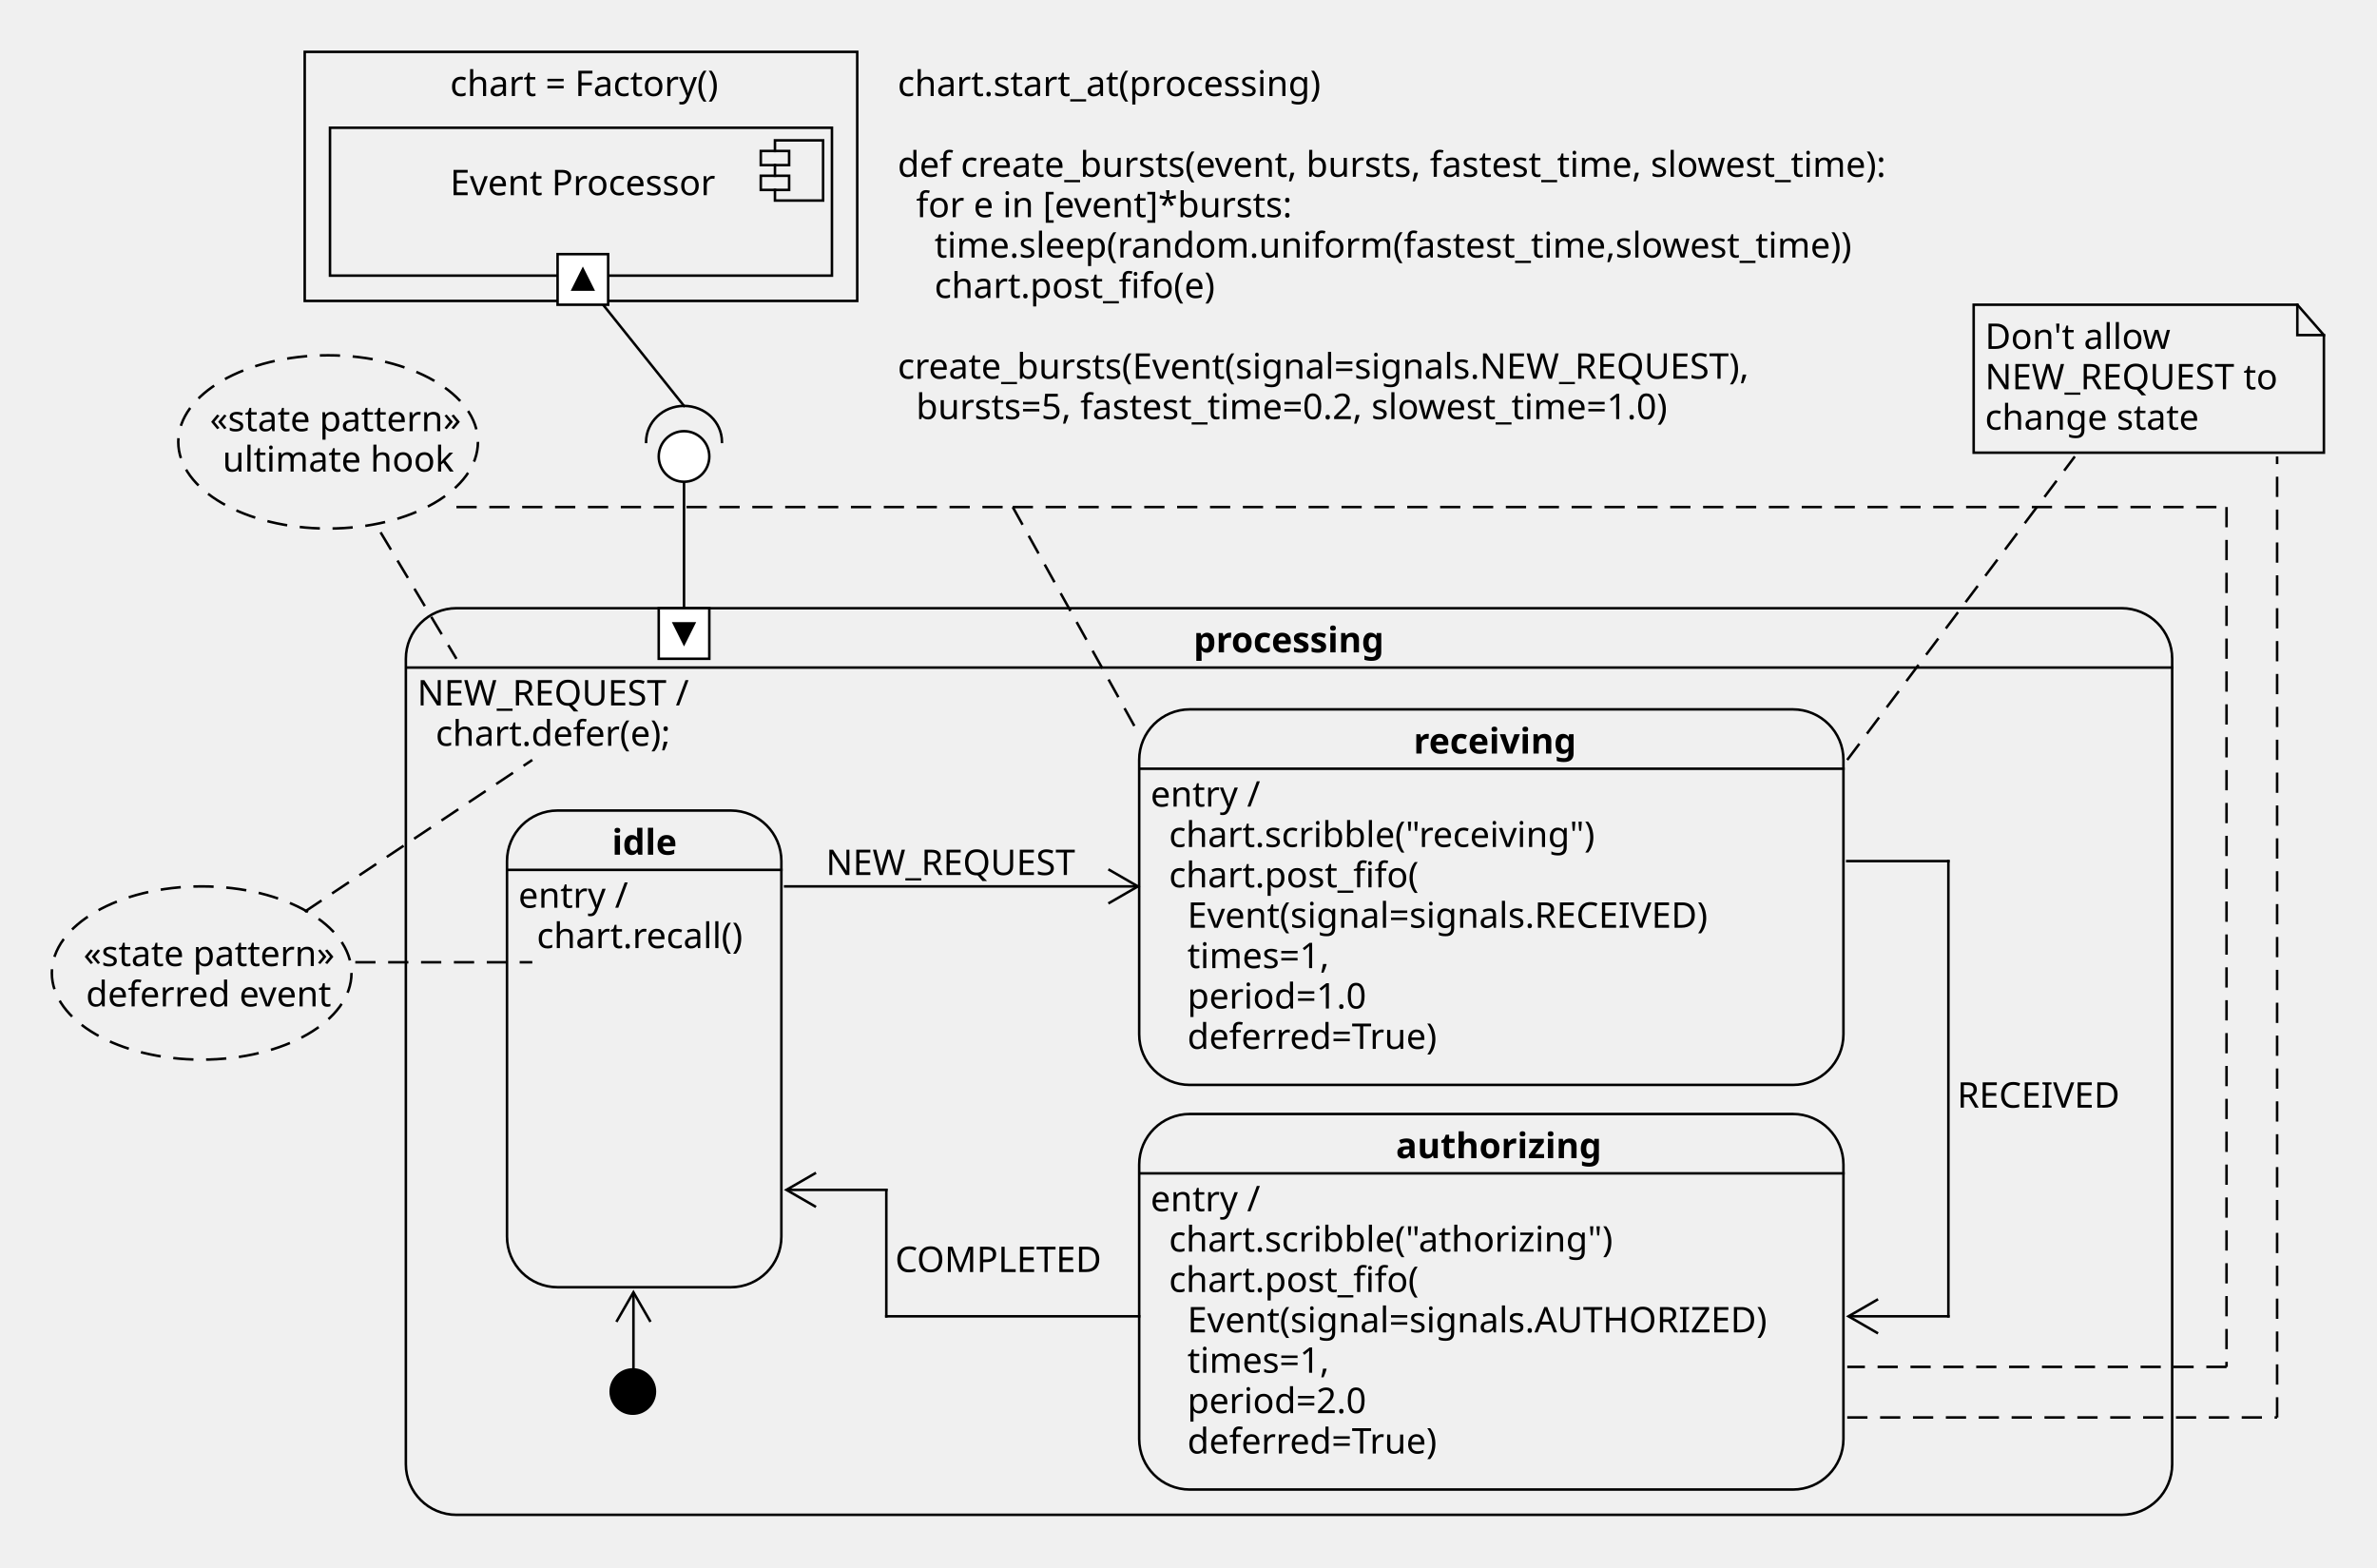
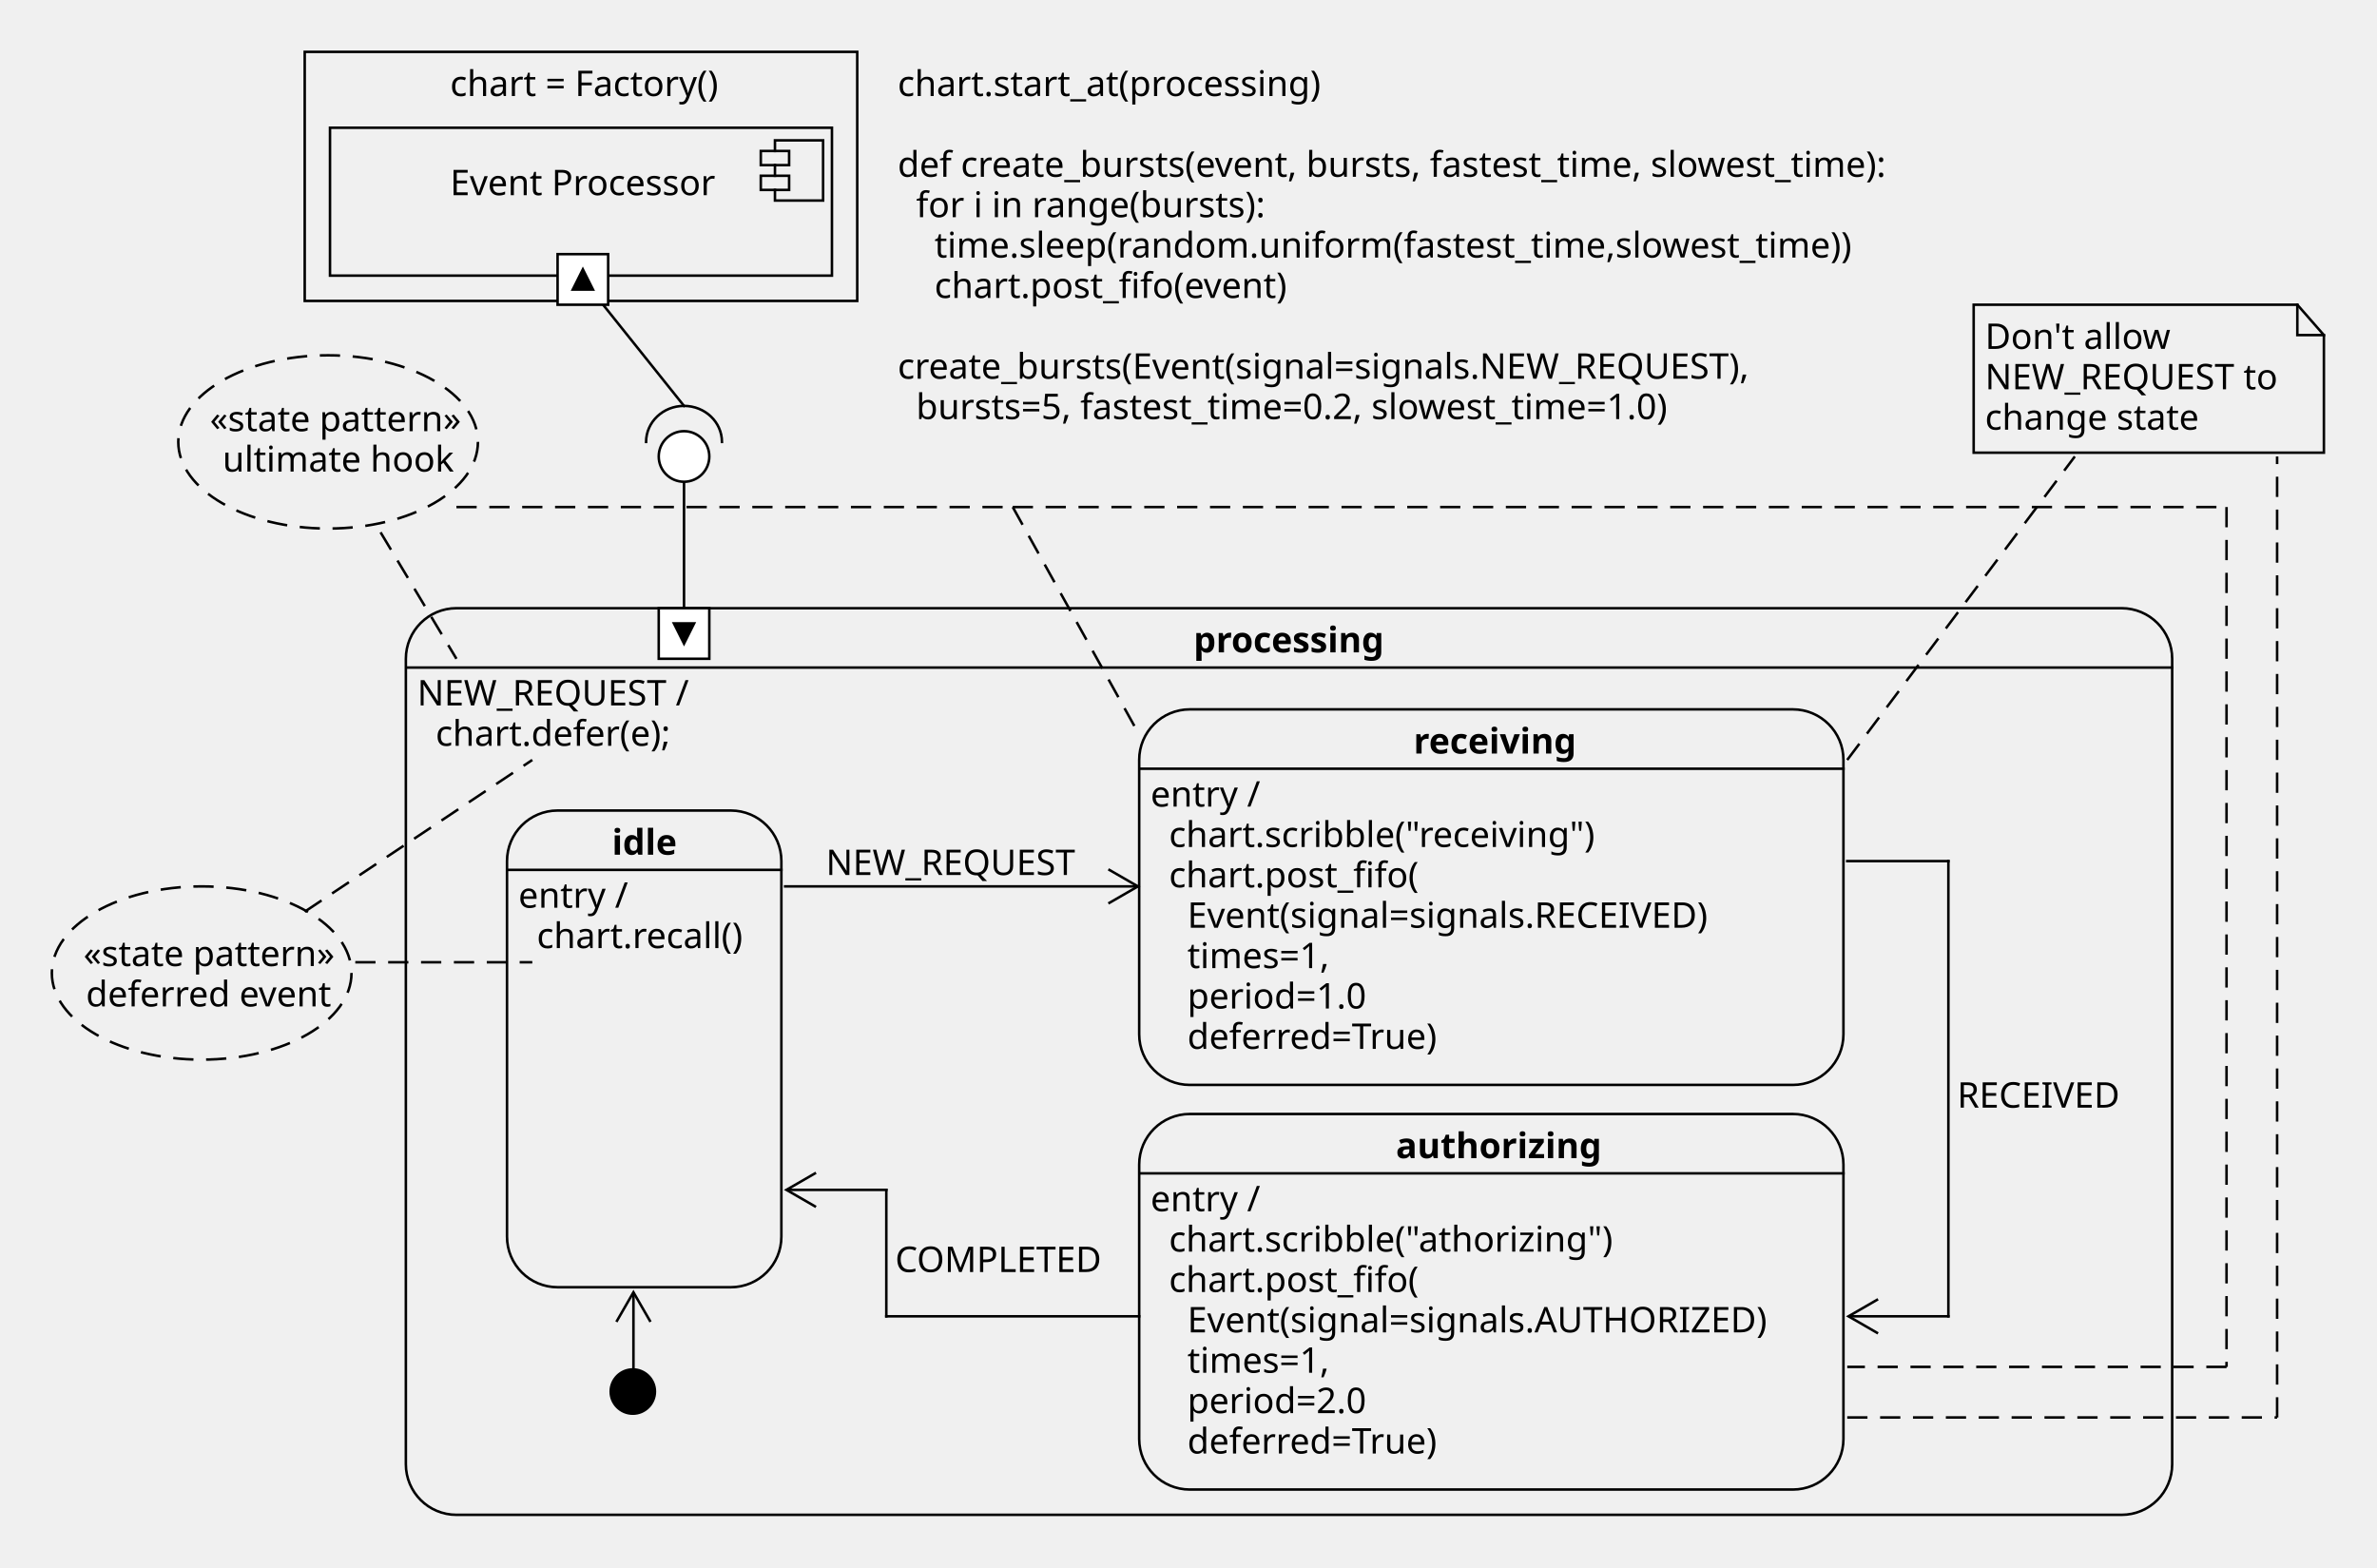
<svg xmlns="http://www.w3.org/2000/svg" fill-opacity="1" color-rendering="auto" color-interpolation="auto" text-rendering="auto" stroke="black" stroke-linecap="square" width="940" stroke-miterlimit="10" shape-rendering="auto" stroke-opacity="1" fill="black" stroke-dasharray="none" font-weight="normal" stroke-width="1" viewBox="160 70 940 620" height="620" font-family="'Dialog'" font-style="normal" stroke-linejoin="miter" font-size="12px" stroke-dashoffset="0" image-rendering="auto">
  <defs id="genericDefs" />
  <g>
    <defs id="defs1">
      <clipPath clipPathUnits="userSpaceOnUse" id="clipPath1">
        <path d="M0 0 L2147483647 0 L2147483647 2147483647 L0 2147483647 L0 0 Z" />
      </clipPath>
      <clipPath clipPathUnits="userSpaceOnUse" id="clipPath2">
        <path d="M0 0 L0 60 L140 60 L140 0 Z" />
      </clipPath>
      <clipPath clipPathUnits="userSpaceOnUse" id="clipPath3">
        <path d="M0 0 L0 150 L280 150 L280 0 Z" />
      </clipPath>
      <clipPath clipPathUnits="userSpaceOnUse" id="clipPath4">
        <path d="M0 0 L0 190 L110 190 L110 0 Z" />
      </clipPath>
      <clipPath clipPathUnits="userSpaceOnUse" id="clipPath5">
        <path d="M0 0 L0 70 L120 70 L120 0 Z" />
      </clipPath>
      <clipPath clipPathUnits="userSpaceOnUse" id="clipPath6">
        <path d="M0 0 L0 20 L20 20 L20 0 Z" />
      </clipPath>
      <clipPath clipPathUnits="userSpaceOnUse" id="clipPath7">
        <path d="M0 0 L0 360 L700 360 L700 0 Z" />
      </clipPath>
      <clipPath clipPathUnits="userSpaceOnUse" id="clipPath8">
        <path d="M0 0 L0 150 L480 150 L480 0 Z" />
      </clipPath>
      <clipPath clipPathUnits="userSpaceOnUse" id="clipPath9">
        <path d="M0 0 L0 60 L200 60 L200 0 Z" />
      </clipPath>
      <clipPath clipPathUnits="userSpaceOnUse" id="clipPath10">
        <path d="M0 0 L0 100 L220 100 L220 0 Z" />
      </clipPath>
      <clipPath clipPathUnits="userSpaceOnUse" id="clipPath11">
        <path d="M0 0 L0 410 L200 410 L200 0 Z" />
      </clipPath>
      <clipPath clipPathUnits="userSpaceOnUse" id="clipPath12">
        <path d="M0 0 L0 150 L120 150 L120 0 Z" />
      </clipPath>
      <clipPath clipPathUnits="userSpaceOnUse" id="clipPath13">
        <path d="M0 0 L0 370 L510 370 L510 0 Z" />
      </clipPath>
      <clipPath clipPathUnits="userSpaceOnUse" id="clipPath14">
        <path d="M0 0 L0 120 L80 120 L80 0 Z" />
      </clipPath>
      <clipPath clipPathUnits="userSpaceOnUse" id="clipPath15">
        <path d="M0 0 L0 30 L250 30 L250 0 Z" />
      </clipPath>
      <clipPath clipPathUnits="userSpaceOnUse" id="clipPath16">
        <path d="M0 0 L0 30 L100 30 L100 0 Z" />
      </clipPath>
      <clipPath clipPathUnits="userSpaceOnUse" id="clipPath17">
        <path d="M0 0 L0 210 L140 210 L140 0 Z" />
      </clipPath>
      <clipPath clipPathUnits="userSpaceOnUse" id="clipPath18">
        <path d="M0 0 L0 40 L170 40 L170 0 Z" />
      </clipPath>
      <clipPath clipPathUnits="userSpaceOnUse" id="clipPath19">
        <path d="M0 0 L0 80 L170 80 L170 0 Z" />
      </clipPath>
      <clipPath clipPathUnits="userSpaceOnUse" id="clipPath20">
        <path d="M0 0 L0 80 L60 80 L60 0 Z" />
      </clipPath>
      <clipPath clipPathUnits="userSpaceOnUse" id="clipPath21">
        <path d="M0 0 L0 90 L120 90 L120 0 Z" />
      </clipPath>
      <clipPath clipPathUnits="userSpaceOnUse" id="clipPath22">
        <path d="M0 0 L0 70 L30 70 L30 0 Z" />
      </clipPath>
      <clipPath clipPathUnits="userSpaceOnUse" id="clipPath23">
        <path d="M0 0 L0 90 L80 90 L80 0 Z" />
      </clipPath>
      <clipPath clipPathUnits="userSpaceOnUse" id="clipPath24">
        <path d="M0 0 L0 100 L30 100 L30 0 Z" />
      </clipPath>
    </defs>
    <g fill="rgb(255,255,255)" fill-opacity="0" transform="translate(940,190)" stroke-opacity="0" stroke="rgb(255,255,255)">
      <path d="M0.5 0.5 L128.5 0.5 L139 12.5 L139 59 L0.5 59 Z" stroke="none" clip-path="url(#clipPath2)" />
    </g>
    <g transform="translate(940,190)">
      <path fill="none" d="M0.5 0.5 L128.5 0.5 L139 12.5 L139 59 L0.5 59 Z" clip-path="url(#clipPath2)" />
      <path fill="none" d="M128.5 0.5 L128.5 12.5 L139 12.5" clip-path="url(#clipPath2)" />
      <text x="5" font-size="14px" y="17.969" clip-path="url(#clipPath2)" font-family="sans-serif" stroke="none" xml:space="preserve">Don't allow</text>
      <text x="5" font-size="14px" y="33.938" clip-path="url(#clipPath2)" font-family="sans-serif" stroke="none" xml:space="preserve">NEW_REQUEST to</text>
      <text x="5" font-size="14px" y="49.906" clip-path="url(#clipPath2)" font-family="sans-serif" stroke="none" xml:space="preserve">change state</text>
    </g>
    <g fill="rgb(255,255,255)" fill-opacity="0" transform="translate(610,510)" stroke-opacity="0" stroke="rgb(255,255,255)">
      <rect x="0.5" y="0.5" clip-path="url(#clipPath3)" width="278.5" rx="20" ry="20" height="148.5" stroke="none" />
    </g>
    <g transform="translate(610,510)">
      <rect x="0.5" y="0.5" clip-path="url(#clipPath3)" fill="none" width="278.5" rx="20" ry="20" height="148.5" />
      <text x="102" font-size="14px" y="17.969" clip-path="url(#clipPath3)" font-family="sans-serif" stroke="none" font-weight="bold" xml:space="preserve">authorizing</text>
      <path fill="none" d="M1 23.969 L279 23.969" clip-path="url(#clipPath3)" />
      <text x="5" font-size="14px" y="38.938" clip-path="url(#clipPath3)" font-family="sans-serif" stroke="none" xml:space="preserve">entry /</text>
      <text x="5" font-size="14px" y="54.906" clip-path="url(#clipPath3)" font-family="sans-serif" stroke="none" xml:space="preserve">  chart.scribble("athorizing")</text>
      <text x="5" font-size="14px" y="70.875" clip-path="url(#clipPath3)" font-family="sans-serif" stroke="none" xml:space="preserve">  chart.post_fifo(</text>
      <text x="5" font-size="14px" y="86.844" clip-path="url(#clipPath3)" font-family="sans-serif" stroke="none" xml:space="preserve">    Event(signal=signals.AUTHORIZED)</text>
      <text x="5" font-size="14px" y="102.812" clip-path="url(#clipPath3)" font-family="sans-serif" stroke="none" xml:space="preserve">    times=1,</text>
      <text x="5" font-size="14px" y="118.781" clip-path="url(#clipPath3)" font-family="sans-serif" stroke="none" xml:space="preserve">    period=2.0</text>
      <text x="5" font-size="14px" y="134.75" clip-path="url(#clipPath3)" font-family="sans-serif" stroke="none" xml:space="preserve">    deferred=True)</text>
      <text x="5" font-size="14px" y="150.719" clip-path="url(#clipPath3)" font-family="sans-serif" stroke="none" xml:space="preserve">   </text>
      <text x="5" font-size="14px" y="166.688" clip-path="url(#clipPath3)" font-family="sans-serif" stroke="none" xml:space="preserve">  </text>
      <text x="5" font-size="14px" y="214.594" clip-path="url(#clipPath3)" font-family="sans-serif" stroke="none" xml:space="preserve">  </text>
    </g>
    <g fill="rgb(255,255,255)" fill-opacity="0" transform="translate(360,390)" stroke-opacity="0" stroke="rgb(255,255,255)">
      <rect x="0.5" y="0.5" clip-path="url(#clipPath4)" width="108.5" rx="20" ry="20" height="188.5" stroke="none" />
    </g>
    <g transform="translate(360,390)">
      <rect x="0.5" y="0.5" clip-path="url(#clipPath4)" fill="none" width="108.5" rx="20" ry="20" height="188.5" />
      <text x="42" font-size="14px" y="17.969" clip-path="url(#clipPath4)" font-family="sans-serif" stroke="none" font-weight="bold" xml:space="preserve">idle</text>
      <path fill="none" d="M1 23.969 L109 23.969" clip-path="url(#clipPath4)" />
      <text x="5" font-size="14px" y="38.938" clip-path="url(#clipPath4)" font-family="sans-serif" stroke="none" xml:space="preserve">entry / </text>
      <text x="5" font-size="14px" y="54.906" clip-path="url(#clipPath4)" font-family="sans-serif" stroke="none" xml:space="preserve">  chart.recall()</text>
      <text x="5" font-size="14px" y="86.844" clip-path="url(#clipPath4)" font-family="sans-serif" stroke="none" xml:space="preserve">  </text>
    </g>
    <g fill="rgb(255,255,255)" fill-opacity="0" transform="translate(230,210)" stroke-opacity="0" stroke="rgb(255,255,255)">
      <ellipse rx="59.25" ry="34.25" clip-path="url(#clipPath5)" cx="59.75" cy="34.75" stroke="none" />
    </g>
    <g stroke-dasharray="8,5" stroke-miterlimit="5" transform="translate(230,210)" stroke-linecap="butt">
      <ellipse rx="59.25" fill="none" ry="34.25" clip-path="url(#clipPath5)" cx="59.75" cy="34.75" />
      <text x="13" font-size="14px" y="30.5" clip-path="url(#clipPath5)" font-family="sans-serif" stroke="none" xml:space="preserve">«state pattern»</text>
      <text x="18" font-size="14px" y="46.469" clip-path="url(#clipPath5)" font-family="sans-serif" stroke="none" xml:space="preserve">ultimate hook</text>
    </g>
    <g fill="rgb(255,255,255)" fill-opacity="0" transform="translate(180,420)" stroke-opacity="0" stroke="rgb(255,255,255)">
      <ellipse rx="59.25" ry="34.25" clip-path="url(#clipPath5)" cx="59.75" cy="34.75" stroke="none" />
    </g>
    <g stroke-dasharray="8,5" stroke-miterlimit="5" transform="translate(180,420)" stroke-linecap="butt">
      <ellipse rx="59.25" fill="none" ry="34.25" clip-path="url(#clipPath5)" cx="59.75" cy="34.75" />
      <text x="13" font-size="14px" y="32" clip-path="url(#clipPath5)" font-family="sans-serif" stroke="none" xml:space="preserve">«state pattern»</text>
      <text x="14" font-size="14px" y="47.969" clip-path="url(#clipPath5)" font-family="sans-serif" stroke="none" xml:space="preserve">deferred event</text>
    </g>
    <g fill="rgb(255,255,255)" fill-opacity="0" transform="translate(610,350)" stroke-opacity="0" stroke="rgb(255,255,255)">
      <rect x="0.5" y="0.5" clip-path="url(#clipPath3)" width="278.5" rx="20" ry="20" height="148.5" stroke="none" />
    </g>
    <g transform="translate(610,350)">
      <rect x="0.5" y="0.5" clip-path="url(#clipPath3)" fill="none" width="278.5" rx="20" ry="20" height="148.5" />
      <text x="109" font-size="14px" y="17.969" clip-path="url(#clipPath3)" font-family="sans-serif" stroke="none" font-weight="bold" xml:space="preserve">receiving</text>
      <path fill="none" d="M1 23.969 L279 23.969" clip-path="url(#clipPath3)" />
      <text x="5" font-size="14px" y="38.938" clip-path="url(#clipPath3)" font-family="sans-serif" stroke="none" xml:space="preserve">entry /</text>
      <text x="5" font-size="14px" y="54.906" clip-path="url(#clipPath3)" font-family="sans-serif" stroke="none" xml:space="preserve">  chart.scribble("receiving")</text>
      <text x="5" font-size="14px" y="70.875" clip-path="url(#clipPath3)" font-family="sans-serif" stroke="none" xml:space="preserve">  chart.post_fifo(</text>
      <text x="5" font-size="14px" y="86.844" clip-path="url(#clipPath3)" font-family="sans-serif" stroke="none" xml:space="preserve">    Event(signal=signals.RECEIVED)</text>
      <text x="5" font-size="14px" y="102.812" clip-path="url(#clipPath3)" font-family="sans-serif" stroke="none" xml:space="preserve">    times=1,</text>
      <text x="5" font-size="14px" y="118.781" clip-path="url(#clipPath3)" font-family="sans-serif" stroke="none" xml:space="preserve">    period=1.0</text>
      <text x="5" font-size="14px" y="134.75" clip-path="url(#clipPath3)" font-family="sans-serif" stroke="none" xml:space="preserve">    deferred=True)</text>
      <text x="5" font-size="14px" y="150.719" clip-path="url(#clipPath3)" font-family="sans-serif" stroke="none" xml:space="preserve">   </text>
      <text x="5" font-size="14px" y="166.688" clip-path="url(#clipPath3)" font-family="sans-serif" stroke="none" xml:space="preserve">  </text>
      <text x="5" font-size="14px" y="214.594" clip-path="url(#clipPath3)" font-family="sans-serif" stroke="none" xml:space="preserve">  </text>
    </g>
    <g transform="translate(400,610)">
      <circle r="8.75" clip-path="url(#clipPath6)" cx="10.25" cy="10.25" stroke="none" />
      <circle fill="none" r="8.75" clip-path="url(#clipPath6)" cx="10.25" cy="10.25" />
    </g>
    <g fill="rgb(255,255,255)" fill-opacity="0" transform="translate(320,310)" stroke-opacity="0" stroke="rgb(255,255,255)">
      <rect x="0.5" y="0.5" clip-path="url(#clipPath7)" width="698.5" rx="20" ry="20" height="358.5" stroke="none" />
    </g>
    <g transform="translate(320,310)">
      <rect x="0.5" y="0.5" clip-path="url(#clipPath7)" fill="none" width="698.5" rx="20" ry="20" height="358.5" />
      <text x="312" font-size="14px" y="17.969" clip-path="url(#clipPath7)" font-family="sans-serif" stroke="none" font-weight="bold" xml:space="preserve">processing</text>
      <path fill="none" d="M1 23.969 L699 23.969" clip-path="url(#clipPath7)" />
      <text x="5" font-size="14px" y="38.938" clip-path="url(#clipPath7)" font-family="sans-serif" stroke="none" xml:space="preserve">NEW_REQUEST / </text>
      <text x="5" font-size="14px" y="54.906" clip-path="url(#clipPath7)" font-family="sans-serif" stroke="none" xml:space="preserve">  chart.defer(e);</text>
      <text x="5" font-size="14px" y="70.875" clip-path="url(#clipPath7)" font-family="sans-serif" stroke="none" xml:space="preserve">   </text>
      <text x="5" font-size="14px" y="86.844" clip-path="url(#clipPath7)" font-family="sans-serif" stroke="none" xml:space="preserve">   </text>
      <text x="5" font-size="14px" y="102.812" clip-path="url(#clipPath7)" font-family="sans-serif" stroke="none" xml:space="preserve">	</text>
    </g>
    <g font-family="sans-serif" font-size="14px" transform="translate(510,90)">
      <text x="5" xml:space="preserve" y="17.969" clip-path="url(#clipPath8)" stroke="none">chart.start_at(processing)</text>
      <text x="5" xml:space="preserve" y="49.906" clip-path="url(#clipPath8)" stroke="none">def create_bursts(event, bursts, fastest_time, slowest_time):</text>
-       <text x="5" xml:space="preserve" y="65.875" clip-path="url(#clipPath8)" stroke="none">  for e in [event]*bursts:</text>
+       <text x="5" xml:space="preserve" y="65.875" clip-path="url(#clipPath8)" stroke="none">  for i in range(bursts):</text>
      <text x="5" xml:space="preserve" y="81.844" clip-path="url(#clipPath8)" stroke="none">    time.sleep(random.uniform(fastest_time,slowest_time))</text>
-       <text x="5" xml:space="preserve" y="97.812" clip-path="url(#clipPath8)" stroke="none">    chart.post_fifo(e)</text>
+       <text x="5" xml:space="preserve" y="97.812" clip-path="url(#clipPath8)" stroke="none">    chart.post_fifo(event)</text>
      <text x="5" xml:space="preserve" y="129.75" clip-path="url(#clipPath8)" stroke="none">create_bursts(Event(signal=signals.NEW_REQUEST),</text>
      <text x="5" xml:space="preserve" y="145.719" clip-path="url(#clipPath8)" stroke="none">  bursts=5, fastest_time=0.2, slowest_time=1.0)</text>
    </g>
    <g fill="rgb(255,255,255)" fill-opacity="0" transform="translate(290,120)" stroke-opacity="0" stroke="rgb(255,255,255)">
      <rect x="170.86" width="11.2" height="5.6" y="9.7" clip-path="url(#clipPath9)" stroke="none" />
    </g>
    <g transform="translate(290,120)">
      <rect fill="none" x="170.86" width="11.2" height="5.6" y="9.7" clip-path="url(#clipPath9)" />
    </g>
    <g fill="rgb(255,255,255)" fill-opacity="0" transform="translate(290,120)" stroke-opacity="0" stroke="rgb(255,255,255)">
      <rect x="170.86" width="11.2" height="5.6" y="19.5" clip-path="url(#clipPath9)" stroke="none" />
    </g>
    <g transform="translate(290,120)">
      <rect fill="none" x="170.86" width="11.2" height="5.6" y="19.5" clip-path="url(#clipPath9)" />
      <path fill="none" d="M176.46 15.3 L176.46 19.5" clip-path="url(#clipPath9)" />
      <path fill="none" d="M176.46 9.7 L176.46 5.5 L195.5 5.5 L195.5 29.3 L176.46 29.3 L176.46 25.1" clip-path="url(#clipPath9)" />
    </g>
    <g fill="rgb(255,255,255)" fill-opacity="0" transform="translate(290,120)" stroke-opacity="0" stroke="rgb(255,255,255)">
      <rect x="0.5" width="198.5" height="58.5" y="0.5" clip-path="url(#clipPath9)" stroke="none" />
    </g>
    <g transform="translate(290,120)">
      <rect fill="none" x="0.5" width="198.5" height="58.5" y="0.5" clip-path="url(#clipPath9)" />
      <text x="48" font-size="14px" y="27.169" clip-path="url(#clipPath9)" font-family="sans-serif" stroke="none" xml:space="preserve">Event Processor</text>
    </g>
    <g fill="rgb(255,255,255)" fill-opacity="0" transform="translate(280,90)" stroke-opacity="0" stroke="rgb(255,255,255)">
      <rect x="0.5" width="218.5" height="98.5" y="0.5" clip-path="url(#clipPath10)" stroke="none" />
    </g>
    <g transform="translate(280,90)">
      <rect fill="none" x="0.5" width="218.5" height="98.5" y="0.5" clip-path="url(#clipPath10)" />
      <text x="58" font-size="14px" y="17.969" clip-path="url(#clipPath10)" font-family="sans-serif" stroke="none" xml:space="preserve">chart = Factory()</text>
    </g>
    <g stroke-dasharray="8,5" stroke-miterlimit="5" transform="translate(880,240)" stroke-linecap="butt">
      <path fill="none" d="M10.5 390.5 L180.5 390.5" clip-path="url(#clipPath11)" />
      <path fill="none" d="M180.5 390.5 L180.5 10.5" clip-path="url(#clipPath11)" />
    </g>
    <g stroke-dasharray="8,5" stroke-miterlimit="5" transform="translate(880,240)" stroke-linecap="butt">
      <path fill="none" d="M10.5 130.5 L100.5 10.5" clip-path="url(#clipPath12)" />
    </g>
    <g stroke-dasharray="8,5" stroke-miterlimit="5" transform="translate(550,260)" stroke-linecap="butt">
      <path fill="none" d="M10.5 10.5 L490.5 10.5" clip-path="url(#clipPath13)" />
      <path fill="none" d="M490.5 10.5 L490.5 350.5" clip-path="url(#clipPath13)" />
      <path fill="none" d="M490.5 350.5 L340.5 350.5" clip-path="url(#clipPath13)" />
    </g>
    <g stroke-dasharray="8,5" stroke-miterlimit="5" transform="translate(550,260)" stroke-linecap="butt">
      <path fill="none" d="M10.5 10.5 L60.5 100.5" clip-path="url(#clipPath14)" />
    </g>
    <g stroke-dasharray="8,5" stroke-miterlimit="5" transform="translate(330,260)" stroke-linecap="butt">
      <path fill="none" d="M10.5 10.5 L230.5 10.5" clip-path="url(#clipPath15)" />
    </g>
    <g stroke-dasharray="8,5" stroke-miterlimit="5" transform="translate(290,440)" stroke-linecap="butt">
      <path fill="none" d="M10.5 10.5 L80.5 10.5" clip-path="url(#clipPath16)" />
    </g>
    <g transform="translate(880,400)">
      <path fill="none" d="M10.5 10.5 L50.5 10.5" clip-path="url(#clipPath17)" />
      <path fill="none" d="M50.5 10.5 L50.5 190.5" clip-path="url(#clipPath17)" />
      <path fill="none" d="M50.5 190.5 L11.5 190.5" clip-path="url(#clipPath17)" />
      <path fill="none" d="M22.258 184 L11 190.5 L22.258 197" clip-path="url(#clipPath17)" />
      <text x="54" font-size="14px" y="107.984" clip-path="url(#clipPath17)" font-family="sans-serif" stroke="none" xml:space="preserve">RECEIVED</text>
    </g>
    <g transform="translate(460,400)">
      <path fill="none" d="M10.5 20.5 L149.5 20.5" clip-path="url(#clipPath18)" />
      <path fill="none" d="M138.742 27 L150 20.5 L138.742 14" clip-path="url(#clipPath18)" />
      <text x="26.612" font-size="14px" y="16" clip-path="url(#clipPath18)" font-family="sans-serif" stroke="none" xml:space="preserve">NEW_REQUEST</text>
    </g>
    <g transform="translate(460,530)">
      <path fill="none" d="M150.5 60.5 L50.5 60.5" clip-path="url(#clipPath19)" />
      <path fill="none" d="M50.5 60.5 L50.5 10.5" clip-path="url(#clipPath19)" />
      <path fill="none" d="M50.5 10.5 L11.5 10.5" clip-path="url(#clipPath19)" />
      <path fill="none" d="M22.258 4 L11 10.5 L22.258 17" clip-path="url(#clipPath19)" />
      <text x="54" font-size="14px" y="42.984" clip-path="url(#clipPath19)" font-family="sans-serif" stroke="none" xml:space="preserve">COMPLETED</text>
    </g>
    <g stroke-dasharray="8,5" stroke-miterlimit="5" transform="translate(300,270)" stroke-linecap="butt">
      <path fill="none" d="M10.5 10.5 L40.5 60.5" clip-path="url(#clipPath20)" />
    </g>
    <g stroke-dasharray="8,5" stroke-miterlimit="5" transform="translate(270,360)" stroke-linecap="butt">
      <path fill="none" d="M10.5 70.5 L100.5 10.5" clip-path="url(#clipPath21)" />
    </g>
    <g transform="translate(400,570)">
      <path fill="none" d="M10.5 50.5 L10.5 11.5" clip-path="url(#clipPath22)" />
      <path fill="none" d="M17 22.258 L10.5 11 L4 22.258" clip-path="url(#clipPath22)" />
    </g>
    <g transform="translate(380,170)">
      <path fill="none" d="M11.125 11.281 L50.5 60.5" clip-path="url(#clipPath23)" />
      <rect x="0.5" y="0.5" clip-path="url(#clipPath23)" fill="white" width="20" height="20" stroke="none" />
      <rect fill="none" x="0.5" width="20" height="20" y="0.5" clip-path="url(#clipPath23)" />
      <path d="M10.5 6.5 L14.5 14.5 L6.5 14.5 Z" clip-path="url(#clipPath23)" stroke="none" />
      <path fill="none" d="M10.5 6.5 L14.5 14.5 L6.5 14.5 Z" clip-path="url(#clipPath23)" />
    </g>
    <g fill="rgb(255,255,255)" fill-opacity="0" transform="translate(380,170)" stroke-opacity="0" stroke="rgb(255,255,255)">
      <path d="M65.5 74.75 A15 14.25 0 0 0 35.5 74.75" stroke="none" clip-path="url(#clipPath23)" />
    </g>
    <g transform="translate(380,170)">
      <path fill="none" d="M65.5 74.75 A15 14.25 0 0 0 35.5 74.75" clip-path="url(#clipPath23)" />
    </g>
    <g transform="translate(420,240)">
      <path fill="none" d="M10.5 11.5 L10.5 80.5" clip-path="url(#clipPath24)" />
      <circle fill="white" r="10" clip-path="url(#clipPath24)" cx="10.5" cy="10.5" stroke="none" />
      <circle fill="none" r="10" clip-path="url(#clipPath24)" cx="10.5" cy="10.5" />
      <rect x="0.5" y="70.5" clip-path="url(#clipPath24)" fill="white" width="20" height="20" stroke="none" />
      <rect fill="none" x="0.5" width="20" height="20" y="70.5" clip-path="url(#clipPath24)" />
      <path d="M6.5 76.5 L14.5 76.5 L10.5 84.5 Z" clip-path="url(#clipPath24)" stroke="none" />
      <path fill="none" d="M6.5 76.5 L14.5 76.5 L10.5 84.5 Z" clip-path="url(#clipPath24)" />
    </g>
  </g>
</svg>
